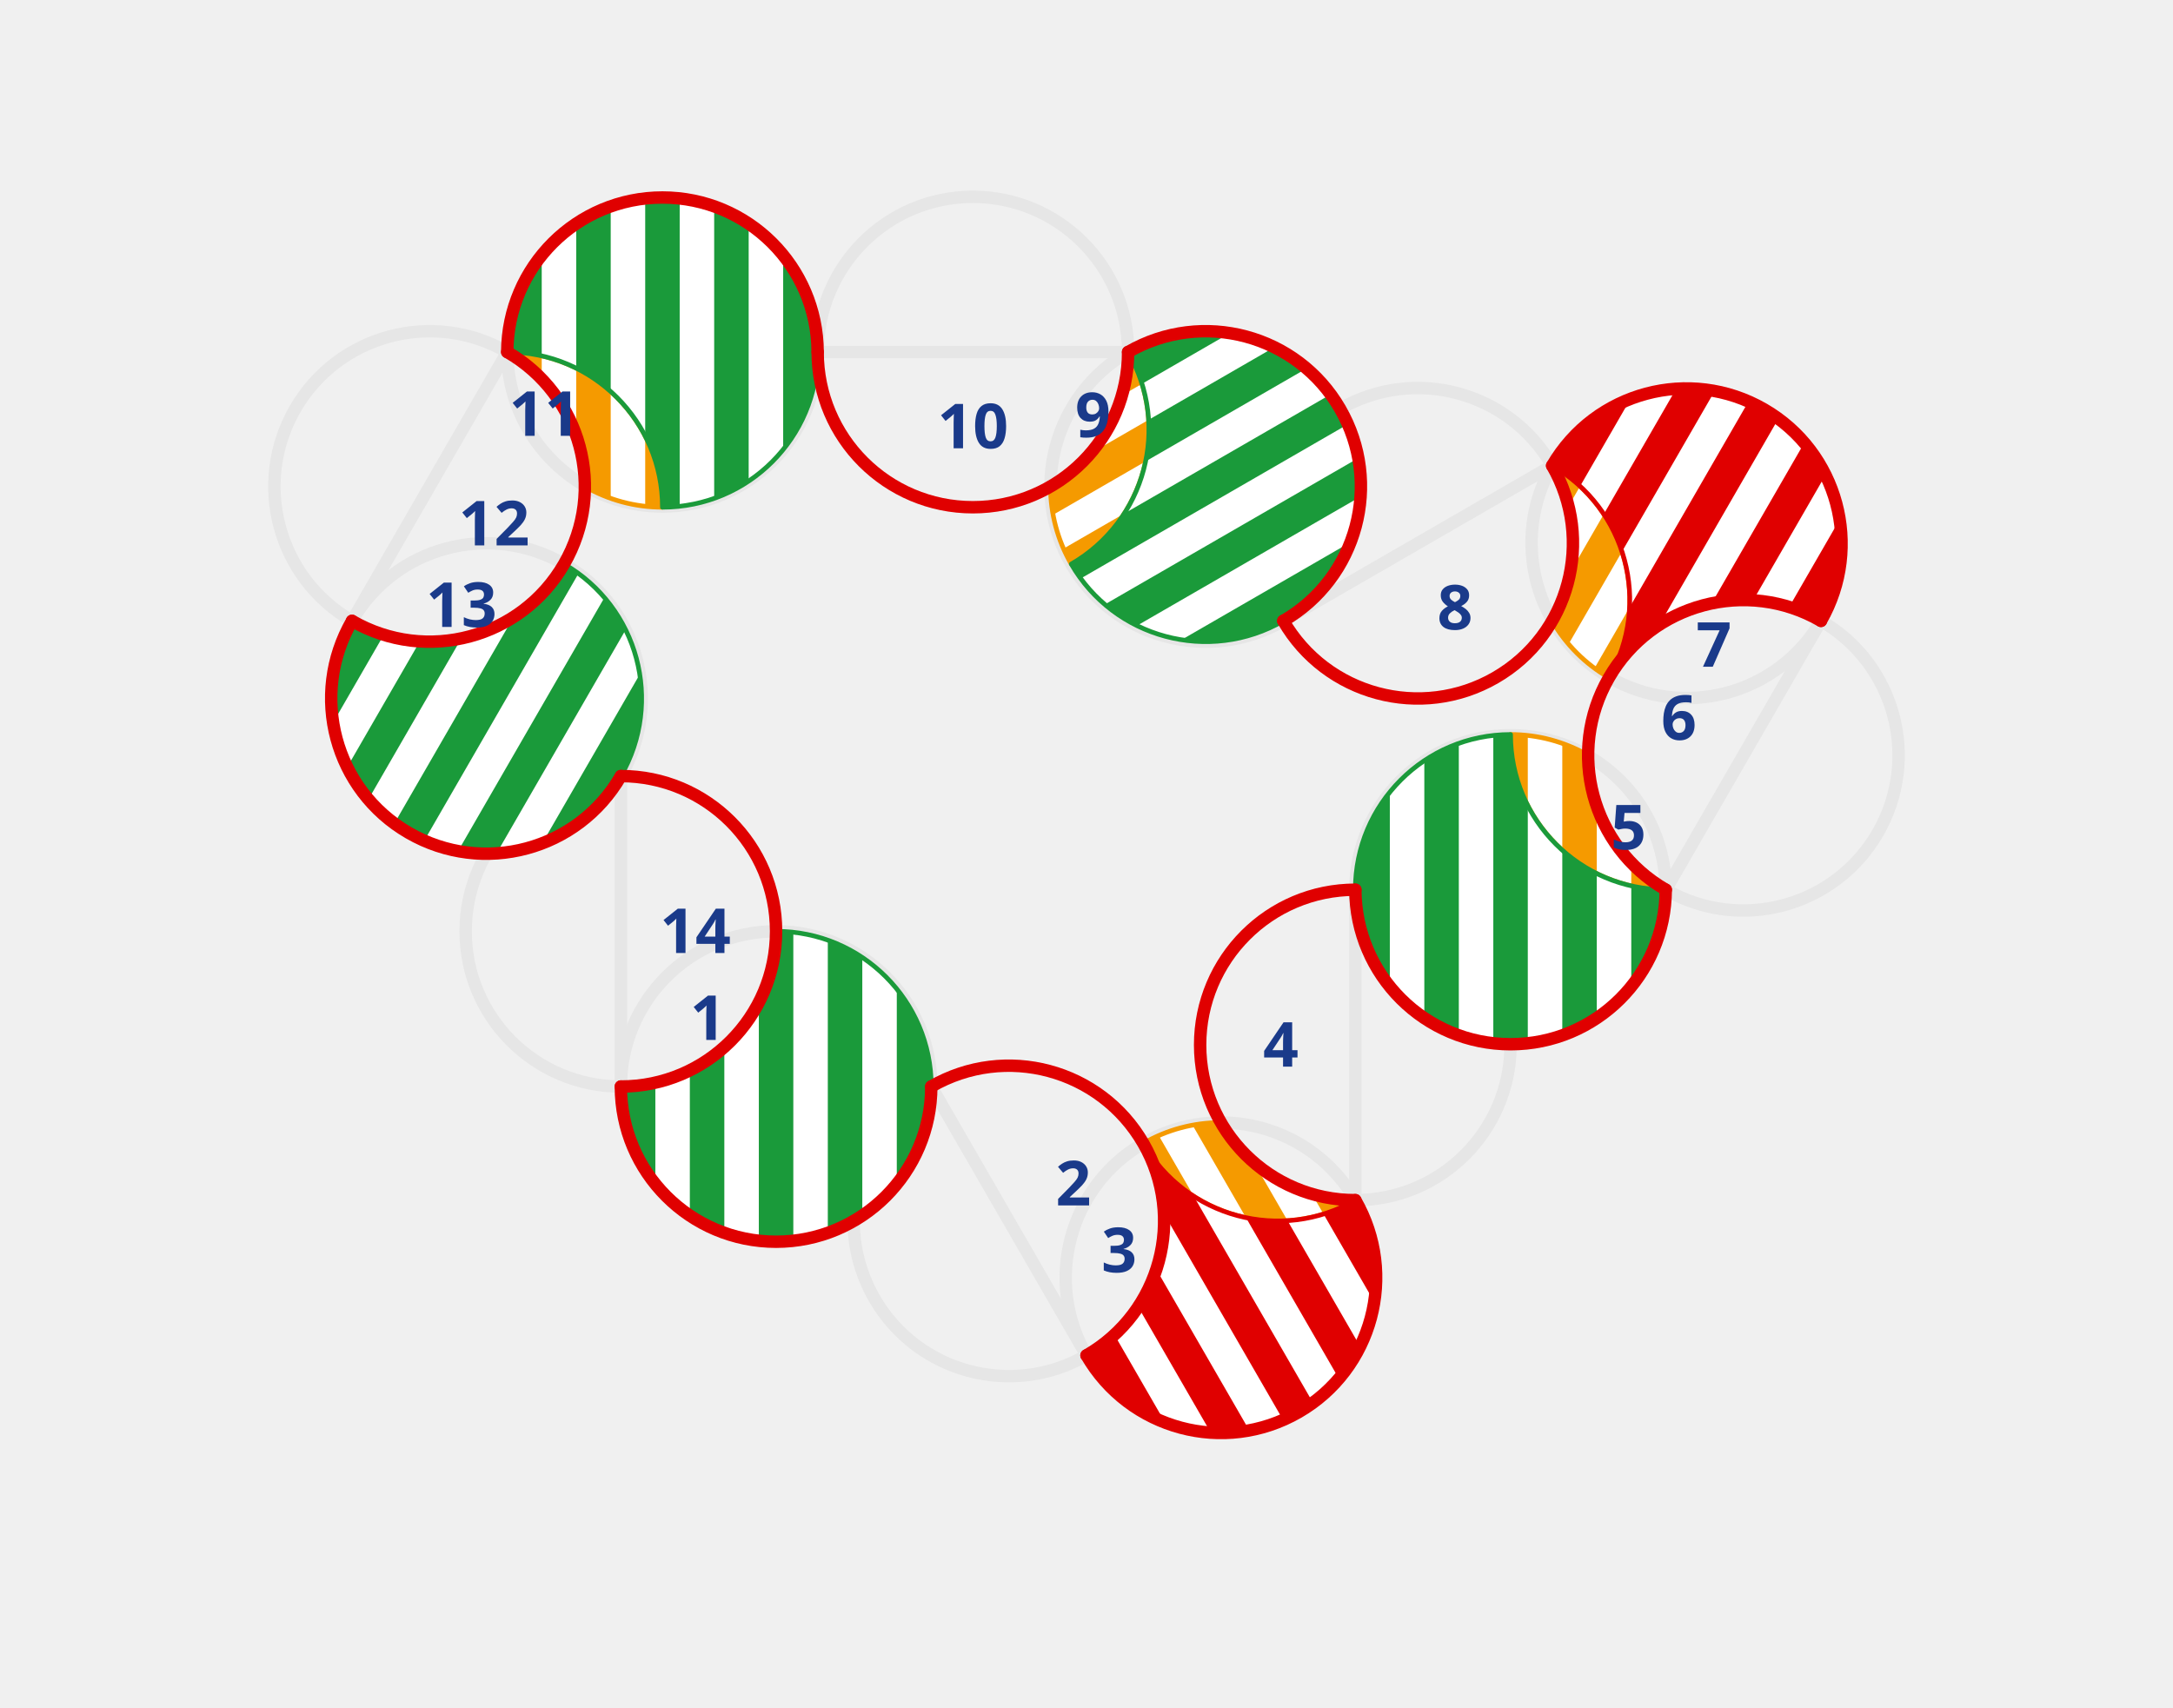
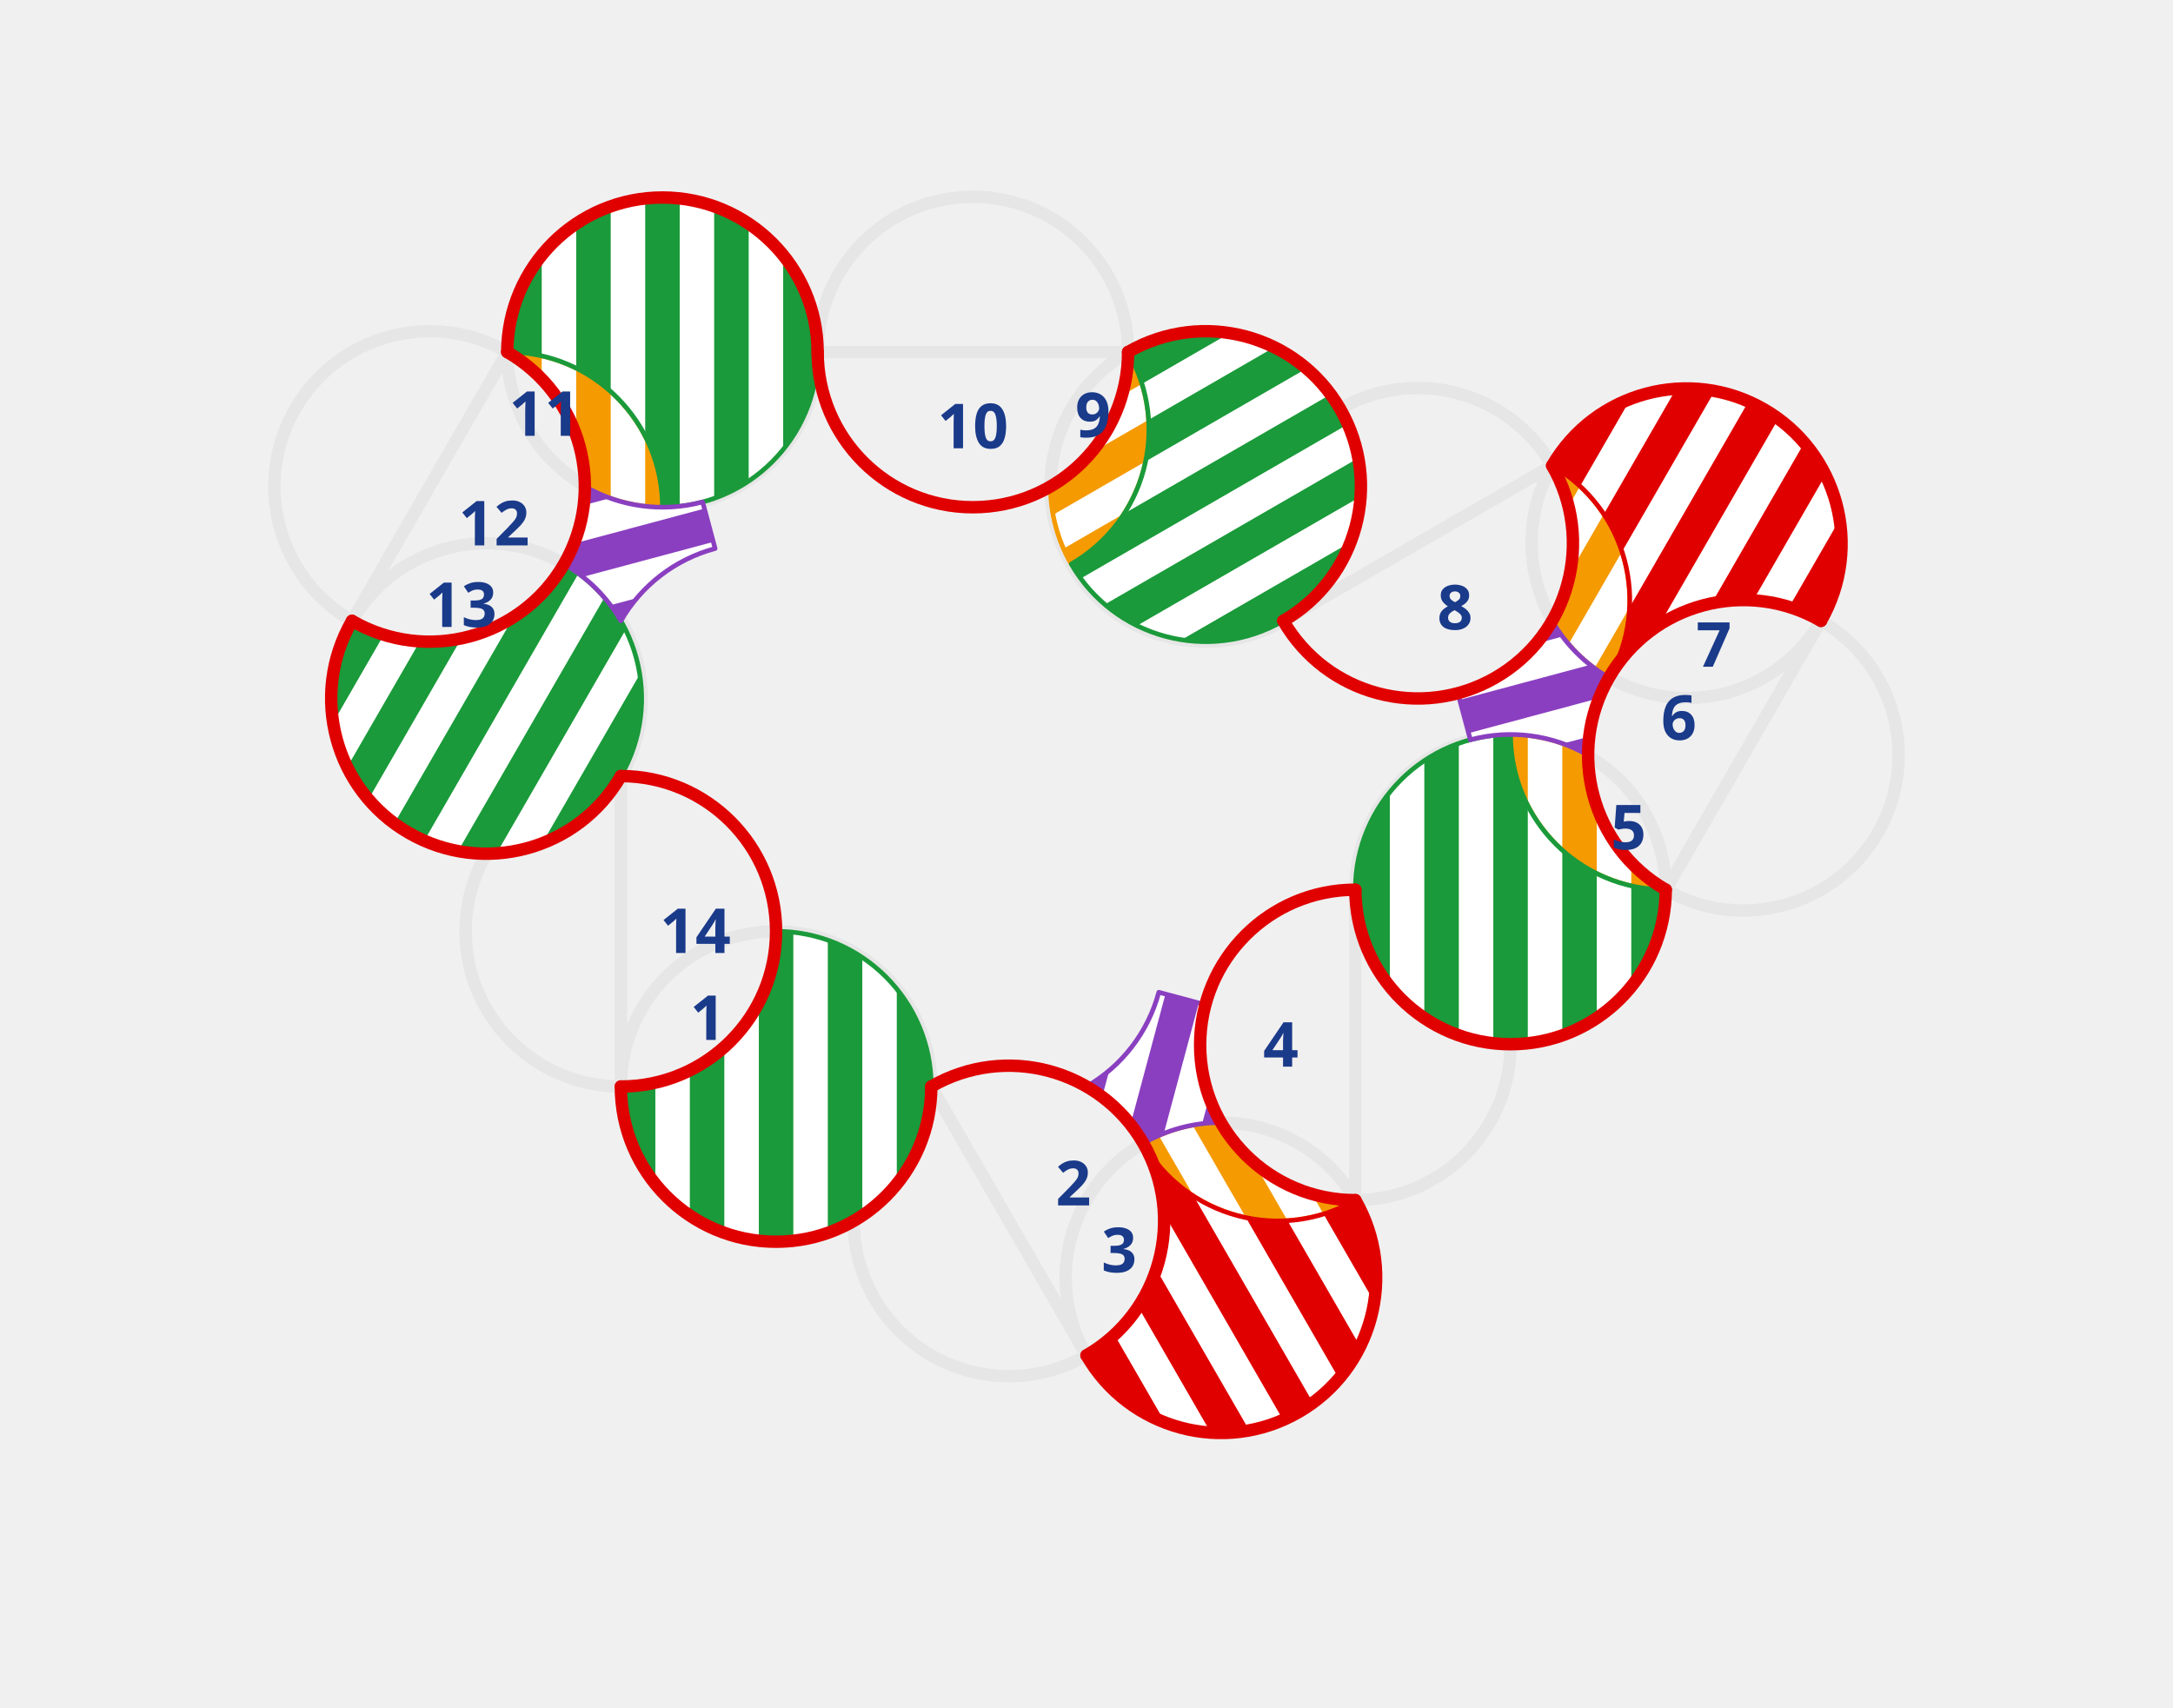
<svg xmlns="http://www.w3.org/2000/svg" width="700" height="550" viewBox="0 0 700 550" version="1.1" id="svg1">
  <defs id="defs1" />
  <path id="spectre" d="M 200 350 L 300 350 L 350 436.603 L 436.603 386.603 L 436.603 286.603 L 536.602 286.603 L 586.602 200 L 500 150 L 413.397 200 L 363.397 113.397 L 263.397 113.397 L 163.398 113.397 L 113.397 200 L 200 250 Z" style="fill:none;stroke:#e6e6e6;stroke-width:4;stroke-linecap:round;stroke-linejoin:round" />
  <path id="arc00in" d="M 200 350 A 50 50 0 0 1 300 350" style="fill:none;stroke:#e6e6e6;stroke-width:4;stroke-linecap:round;stroke-linejoin:round" />
  <path id="arc01out" d="M 300 350 A 50 50 0 0 0 350 436.603" style="fill:none;stroke:#e6e6e6;stroke-width:4;stroke-linecap:round;stroke-linejoin:round" />
  <path id="arc02in" d="M 350 436.603 A 50 50 0 0 1 436.603 386.603" style="fill:none;stroke:#e6e6e6;stroke-width:4;stroke-linecap:round;stroke-linejoin:round" />
  <path id="arc03out" d="M 436.603 386.603 A 50 50 0 0 0 436.603 286.603" style="fill:none;stroke:#e6e6e6;stroke-width:4;stroke-linecap:round;stroke-linejoin:round" />
  <path id="arc04in" d="M 436.603 286.603 A 50 50 0 0 1 536.602 286.603" style="fill:none;stroke:#e6e6e6;stroke-width:4;stroke-linecap:round;stroke-linejoin:round" />
  <path id="arc05out" d="M 536.602 286.603 A 50 50 0 0 0 586.602 200" style="fill:none;stroke:#e6e6e6;stroke-width:4;stroke-linecap:round;stroke-linejoin:round" />
  <path id="arc06in" d="M 586.602 200 A 50 50 0 0 1 500 150" style="fill:none;stroke:#e6e6e6;stroke-width:4;stroke-linecap:round;stroke-linejoin:round" />
  <path id="arc07out" d="M 500 150 A 50 50 0 0 0 413.397 200" style="fill:none;stroke:#e6e6e6;stroke-width:4;stroke-linecap:round;stroke-linejoin:round" />
  <path id="arc08in" d="M 413.397 200 A 50 50 0 0 1 363.397 113.397" style="fill:none;stroke:#e6e6e6;stroke-width:4;stroke-linecap:round;stroke-linejoin:round" />
  <path id="arc09out" d="M 363.397 113.397 A 50 50 0 0 0 263.397 113.397" style="fill:none;stroke:#e6e6e6;stroke-width:4;stroke-linecap:round;stroke-linejoin:round" />
  <path id="arc10in" d="M 263.397 113.397 A 50 50 0 0 1 163.398 113.397" style="fill:none;stroke:#e6e6e6;stroke-width:4;stroke-linecap:round;stroke-linejoin:round" />
  <path id="arc11out" d="M 163.398 113.397 A 50 50 0 0 0 113.397 200" style="fill:none;stroke:#e6e6e6;stroke-width:4;stroke-linecap:round;stroke-linejoin:round" />
  <path id="arc12in" d="M 113.397 200 A 50 50 0 0 1 200 250" style="fill:none;stroke:#e6e6e6;stroke-width:4;stroke-linecap:round;stroke-linejoin:round" />
  <path id="arc13out" d="M 200 250 A 50 50 0 0 0 200 350" style="fill:none;stroke:#e6e6e6;stroke-width:4;stroke-linecap:round;stroke-linejoin:round" />
  <path id="cres03bg" d="M 368.301 368.301 A 50 50 0 0 0 436.603 386.603 A 50 50 0 0 1 393.301 361.603 A 50 50 0 0 0 368.301 368.301 Z" style="fill:#ffffff;stroke:#f59a00;stroke-width:1.5;stroke-linejoin:round" />
  <path id="cres03" d="M 368.301 368.301 A 50 50 0 0 0 384.566 385.361 L 373.267 365.792 A 50 50 0 0 0 368.301 368.301 Z M 401.369 392.243 A 50 50 0 0 0 411.603 393.301 L 393.301 361.603 A 50 50 0 0 0 384.165 362.444 Z M 411.603 393.301 A 50 50 0 0 0 414.753 393.202 L 403.924 374.445 A 50 50 0 0 1 393.301 361.603 Z M 426.355 391.075 A 50 50 0 0 0 436.603 386.603 L 436.603 386.603 A 50 50 0 0 1 422.621 384.608 Z" style="fill:#f59a00;stroke:none" />
  <path id="cres05bg" d="M 486.603 236.602 A 50 50 0 0 0 536.602 286.603 A 50 50 0 0 1 511.603 243.301 A 50 50 0 0 0 486.603 236.602 Z" style="fill:#ffffff;stroke:#f59a00;stroke-width:1.5;stroke-linejoin:round" />
  <path id="cres05" d="M 486.603 236.602 A 50 50 0 0 0 492.158 259.509 L 492.158 236.912 A 50 50 0 0 0 486.603 236.602 Z M 503.269 273.87 A 50 50 0 0 0 511.603 279.904 L 511.603 243.301 A 50 50 0 0 0 503.269 239.462 Z M 511.603 279.904 A 50 50 0 0 0 514.38 281.393 L 514.38 259.735 A 50 50 0 0 1 511.603 243.301 Z M 525.491 285.352 A 50 50 0 0 0 536.602 286.603 L 536.602 286.603 A 50 50 0 0 1 525.491 277.884 Z" style="fill:#f59a00;stroke:none" />
  <path id="cres07bg" d="M 518.301 218.301 A 50 50 0 0 0 500 150 A 50 50 0 0 1 500 200 A 50 50 0 0 0 518.301 218.301 Z" style="fill:#ffffff;stroke:#f59a00;stroke-width:1.5;stroke-linejoin:round" />
  <path id="cres07" d="M 518.301 218.301 A 50 50 0 0 0 524.943 195.686 L 513.645 215.255 A 50 50 0 0 0 518.301 218.301 Z M 522.501 177.693 A 50 50 0 0 0 518.301 168.301 L 500 200 A 50 50 0 0 0 505.297 207.492 Z M 518.301 168.301 A 50 50 0 0 0 516.64 165.623 L 505.811 184.379 A 50 50 0 0 1 500 200 Z M 508.997 156.638 A 50 50 0 0 0 500 150 L 500 150 A 50 50 0 0 1 505.263 163.106 Z" style="fill:#f59a00;stroke:none" />
  <path id="cres09bg" d="M 345.096 181.699 A 50 50 0 0 0 363.397 113.397 A 50 50 0 0 1 338.397 156.699 A 50 50 0 0 0 345.096 181.699 Z" style="fill:#ffffff;stroke:#f59a00;stroke-width:1.5;stroke-linejoin:round" />
  <path id="cres09" d="M 345.096 181.699 A 50 50 0 0 0 362.156 165.434 L 342.587 176.733 A 50 50 0 0 0 345.096 181.699 Z M 369.038 148.631 A 50 50 0 0 0 370.096 138.398 L 338.397 156.699 A 50 50 0 0 0 339.239 165.835 Z M 370.096 138.398 A 50 50 0 0 0 369.997 135.247 L 351.24 146.076 A 50 50 0 0 1 338.397 156.699 Z M 367.87 123.645 A 50 50 0 0 0 363.397 113.397 L 363.397 113.397 A 50 50 0 0 1 361.403 127.379 Z" style="fill:#f59a00;stroke:none" />
  <path id="cres11bg" d="M 213.398 163.398 A 50 50 0 0 0 163.398 113.397 A 50 50 0 0 1 188.398 156.699 A 50 50 0 0 0 213.398 163.398 Z" style="fill:#ffffff;stroke:#f59a00;stroke-width:1.5;stroke-linejoin:round" />
  <path id="cres11" d="M 213.398 163.398 A 50 50 0 0 0 207.842 140.491 L 207.842 163.088 A 50 50 0 0 0 213.398 163.398 Z M 196.731 126.13 A 50 50 0 0 0 188.398 120.096 L 188.398 156.699 A 50 50 0 0 0 196.731 160.538 Z M 188.398 120.096 A 50 50 0 0 0 185.62 118.607 L 185.62 140.265 A 50 50 0 0 1 188.398 156.699 Z M 174.509 114.648 A 50 50 0 0 0 163.398 113.397 L 163.398 113.397 A 50 50 0 0 1 174.509 122.116 Z" style="fill:#f59a00;stroke:none" />
  <path id="p3qpf01bg" d="M 200 350 A 50 50 0 0 0 250 400 A 50 50 0 0 0 300 350 A 50 50 0 0 0 250 300 A 50 50 0 0 1 200 350 Z" style="fill:#ffffff;stroke:#1a9a3a;stroke-width:1.5;stroke-linejoin:round" />
  <path id="p3qpf01" d="M 200 350 A 50 50 0 0 0 211.111 381.427 L 211.111 348.75 A 50 50 0 0 1 200 350 Z M 222.222 391.574 A 50 50 0 0 0 233.333 397.14 L 233.333 337.268 A 50 50 0 0 1 222.222 344.79 Z M 244.444 399.69 A 50 50 0 0 0 255.556 399.69 L 255.556 300.31 A 50 50 0 0 0 250 300 A 50 50 0 0 1 244.444 322.906 Z M 266.667 397.14 A 50 50 0 0 0 277.778 391.574 L 277.778 308.426 A 50 50 0 0 0 266.667 302.86 Z M 288.889 381.427 A 50 50 0 0 0 300 350 L 300 350 A 50 50 0 0 0 288.889 318.573 Z" style="fill:#1a9a3a;stroke:none" />
  <path id="p3qpf05bg" d="M 536.602 286.603 A 50 50 0 0 1 486.603 336.603 A 50 50 0 0 1 436.603 286.603 A 50 50 0 0 1 486.603 236.602 A 50 50 0 0 0 536.602 286.603 Z" style="fill:#ffffff;stroke:#1a9a3a;stroke-width:1.5;stroke-linejoin:round" />
  <path id="p3qpf05" d="M 436.603 286.603 A 50 50 0 0 0 447.714 318.029 L 447.714 255.176 A 50 50 0 0 0 436.603 286.603 Z M 458.825 328.176 A 50 50 0 0 0 469.936 333.743 L 469.936 239.462 A 50 50 0 0 0 458.825 245.029 Z M 481.047 336.293 A 50 50 0 0 0 492.158 336.293 L 492.158 259.509 A 50 50 0 0 1 486.603 236.602 A 50 50 0 0 0 481.047 236.912 Z M 503.269 333.743 A 50 50 0 0 0 514.38 328.176 L 514.38 281.393 A 50 50 0 0 1 503.269 273.87 Z M 525.491 318.029 A 50 50 0 0 0 536.602 286.603 L 536.602 286.603 A 50 50 0 0 1 525.491 285.352 Z" style="fill:#1a9a3a;stroke:none" />
  <path id="p3qpf09bg" d="M 363.397 113.397 A 50 50 0 0 1 431.699 131.699 A 50 50 0 0 1 413.397 200 A 50 50 0 0 1 345.096 181.699 A 50 50 0 0 0 363.397 113.397 Z" style="fill:#ffffff;stroke:#1a9a3a;stroke-width:1.5;stroke-linejoin:round" />
  <path id="p3qpf09" d="M 413.397 200 A 50 50 0 0 0 435.058 174.664 L 380.625 206.091 A 50 50 0 0 0 413.397 200 Z M 438.291 159.968 A 50 50 0 0 0 437.556 147.562 L 355.906 194.703 A 50 50 0 0 0 366.282 201.542 Z M 434.208 136.665 A 50 50 0 0 0 428.653 127.042 L 362.156 165.434 A 50 50 0 0 1 345.096 181.699 A 50 50 0 0 0 348.142 186.355 Z M 420.889 118.695 A 50 50 0 0 0 410.513 111.856 L 369.997 135.247 A 50 50 0 0 1 369.038 148.631 Z M 396.17 107.306 A 50 50 0 0 0 363.397 113.397 L 363.397 113.397 A 50 50 0 0 1 367.87 123.645 Z" style="fill:#1a9a3a;stroke:none" />
  <path id="p3qpf11bg" d="M 163.398 113.397 A 50 50 0 0 1 213.398 63.398 A 50 50 0 0 1 263.397 113.397 A 50 50 0 0 1 213.398 163.398 A 50 50 0 0 0 163.398 113.397 Z" style="fill:#ffffff;stroke:#1a9a3a;stroke-width:1.5;stroke-linejoin:round" />
  <path id="p3qpf11" d="M 263.397 113.397 A 50 50 0 0 0 252.286 81.971 L 252.286 144.824 A 50 50 0 0 0 263.397 113.397 Z M 241.175 71.823 A 50 50 0 0 0 230.064 66.257 L 230.064 160.538 A 50 50 0 0 0 241.175 154.971 Z M 218.953 63.707 A 50 50 0 0 0 207.842 63.707 L 207.842 140.491 A 50 50 0 0 1 213.398 163.398 A 50 50 0 0 0 218.953 163.088 Z M 196.731 66.257 A 50 50 0 0 0 185.62 71.823 L 185.62 118.607 A 50 50 0 0 1 196.731 126.13 Z M 174.509 81.971 A 50 50 0 0 0 163.398 113.397 L 163.398 113.397 A 50 50 0 0 1 174.509 114.648 Z" style="fill:#1a9a3a;stroke:none" />
  <path id="p3qpf13bg" d="M 113.397 200 A 50 50 0 0 0 131.699 268.301 A 50 50 0 0 0 200 250 A 50 50 0 0 0 181.699 181.699 A 50 50 0 0 1 113.397 200 Z" style="fill:#ffffff;stroke:#1a9a3a;stroke-width:1.5;stroke-linejoin:round" />
  <path id="p3qpf13" d="M 113.397 200 A 50 50 0 0 0 107.306 232.772 L 123.645 204.473 A 50 50 0 0 1 113.397 200 Z M 111.856 247.115 A 50 50 0 0 0 118.695 257.491 L 148.631 205.64 A 50 50 0 0 1 135.247 206.599 Z M 127.042 265.255 A 50 50 0 0 0 136.665 270.811 L 186.355 184.745 A 50 50 0 0 0 181.699 181.699 A 50 50 0 0 1 165.434 198.758 Z M 147.562 274.158 A 50 50 0 0 0 159.968 274.893 L 201.542 202.885 A 50 50 0 0 0 194.703 192.508 Z M 174.664 271.661 A 50 50 0 0 0 200 250 L 200 250 A 50 50 0 0 0 206.091 217.228 Z" style="fill:#1a9a3a;stroke:none" />
  <path id="phpf03bg" d="M 350 436.603 A 50 50 0 0 0 418.301 454.904 A 50 50 0 0 0 436.603 386.603 A 50 50 0 0 1 368.301 368.301 A 50 50 0 0 1 350 436.603 Z" style="fill:#ffffff;stroke:#e00000;stroke-width:1.5;stroke-linejoin:round" />
  <path id="phpf03" d="M 350 436.603 A 50 50 0 0 0 375.336 458.264 L 358.997 429.964 A 50 50 0 0 1 350 436.603 Z M 390.032 461.495 A 50 50 0 0 0 402.438 460.761 L 372.501 408.909 A 50 50 0 0 1 366.64 420.98 Z M 413.335 457.413 A 50 50 0 0 0 422.958 451.858 L 384.566 385.361 A 50 50 0 0 1 368.301 368.301 A 50 50 0 0 1 374.943 390.916 Z M 431.305 444.094 A 50 50 0 0 0 438.144 433.718 L 414.753 393.202 A 50 50 0 0 1 401.369 392.243 Z M 442.693 419.375 A 50 50 0 0 0 436.603 386.603 L 436.603 386.603 A 50 50 0 0 1 426.355 391.075 Z" style="fill:#e00000;stroke:none" />
  <path id="phpf07bg" d="M 586.602 200 A 50 50 0 0 0 568.301 131.699 A 50 50 0 0 0 500 150 A 50 50 0 0 1 518.301 218.301 A 50 50 0 0 1 586.602 200 Z" style="fill:#ffffff;stroke:#e00000;stroke-width:1.5;stroke-linejoin:round" />
  <path id="phpf07" d="M 586.602 200 A 50 50 0 0 0 592.693 167.228 L 576.355 195.527 A 50 50 0 0 1 586.602 200 Z M 588.144 152.885 A 50 50 0 0 0 581.305 142.508 L 551.369 194.36 A 50 50 0 0 1 564.753 193.401 Z M 572.958 134.745 A 50 50 0 0 0 563.335 129.189 L 524.943 195.686 A 50 50 0 0 1 518.301 218.301 A 50 50 0 0 1 534.566 201.242 Z M 552.438 125.842 A 50 50 0 0 0 540.032 125.107 L 516.64 165.623 A 50 50 0 0 1 522.501 177.693 Z M 525.336 128.339 A 50 50 0 0 0 500 150 L 500 150 A 50 50 0 0 1 508.997 156.638 Z" style="fill:#e00000;stroke:none" />
+   <path id="quad0234bg" d="M 373.296 319.64 A 50 50 0 0 1 350 350 A 50 50 0 0 1 368.301 368.301 A 50 50 0 0 1 393.301 361.603 A 50 50 0 0 1 388.306 323.662 Z" style="fill:#ffffff;stroke:#8a3fc0;stroke-width:1.5;stroke-linejoin:round" />
+   <path id="quad0234" d="M 387.252 361.973 L 387.858 361.900 L 388.943 361.793 L 390.031 361.710 L 391.120 361.650 L 392.211 361.614 L 393.301 361.603 L 392.506 360.172 L 391.759 358.717 L 391.059 357.238 L 390.409 355.737 L 389.807 354.215 L 389.535 353.453 Z M 364.175 362.236 L 364.668 362.863 L 365.322 363.736 L 365.958 364.622 L 366.573 365.523 L 367.170 366.436 L 367.746 367.363 L 368.301 368.301 L 369.252 367.766 L 370.214 367.252 L 371.187 366.759 L 372.170 366.287 L 373.164 365.837 L 374.167 365.409 L 374.908 365.111 L 386.168 323.089 L 375.435 320.213 Z M 357.337 344.825 L 356.720 345.349 L 355.438 346.366 L 354.124 347.341 L 352.779 348.272 L 351.403 349.159 L 350.000 350.000 L 350.939 350.556 L 351.865 351.132 L 352.779 351.728 L 353.679 352.344 L 354.565 352.979 L 355.054 353.346 Z" style="fill:#8a3fc0;stroke:none" />
+   <path id="quad5678bg" d="M 473.662 238.306 A 50 50 0 0 1 511.603 243.301 A 50 50 0 0 1 518.301 218.301 A 50 50 0 0 1 500 200 A 50 50 0 0 1 469.64 223.296 Z" style="fill:#ffffff;stroke:#8a3fc0;stroke-width:1.5;stroke-linejoin:round" />
+   <path id="quad5678" d="M 503.346 205.054 L 502.979 204.565 L 502.344 203.679 L 501.728 202.779 L 501.132 201.865 L 500.556 200.939 L 500.000 200.000 L 499.159 201.403 L 498.272 202.779 L 497.341 204.124 L 496.366 205.438 L 495.349 206.720 L 494.825 207.337 Z M 515.111 224.908 L 515.409 224.167 L 515.837 223.164 L 516.287 222.170 L 516.759 221.187 L 517.252 220.214 L 517.766 219.252 L 518.301 218.301 L 517.363 217.746 L 516.436 217.170 L 515.523 216.573 L 514.622 215.958 L 513.736 215.322 L 512.863 214.668 L 512.236 214.175 L 470.213 225.435 L 473.089 236.168 Z M 503.453 239.535 L 504.215 239.807 L 505.737 240.409 L 507.238 241.059 L 508.717 241.759 L 510.172 242.506 L 511.603 243.301 L 511.614 242.211 L 511.650 241.120 L 511.710 240.031 L 511.793 238.943 L 511.900 237.858 L 511.973 237.252 Z" style="fill:#8a3fc0;stroke:none" />
+   <path id="quad1113bg" d="M 226.338 161.694 A 50 50 0 0 1 188.398 156.699 A 50 50 0 0 1 181.699 181.699 A 50 50 0 0 1 200 200 A 50 50 0 0 1 230.36 176.704 Z" style="fill:#ffffff;stroke:#8a3fc0;stroke-width:1.5;stroke-linejoin:round" />
+   <path id="quad1113" d="M 196.654 194.946 L 197.021 195.435 L 197.656 196.321 L 198.272 197.221 L 198.868 198.135 L 199.444 199.061 L 200.000 200.000 L 200.841 198.597 L 201.728 197.221 L 202.659 195.876 L 203.634 194.562 L 204.651 193.280 L 205.175 192.663 Z M 184.889 175.092 L 184.591 175.833 L 184.163 176.836 L 183.713 177.830 L 183.241 178.813 L 182.748 179.786 L 182.234 180.748 L 181.699 181.699 L 182.637 182.254 L 183.564 182.830 L 184.477 183.427 L 185.378 184.042 L 186.264 184.678 L 187.137 185.332 L 187.764 185.825 L 229.787 174.565 L 226.911 163.832 Z M 196.547 160.465 L 195.785 160.193 L 194.263 159.591 L 192.762 158.941 L 191.283 158.241 L 189.828 157.494 L 188.397 156.699 L 188.386 157.789 L 188.350 158.880 L 188.290 159.969 L 188.207 161.057 L 188.100 162.142 L 188.027 162.748 Z" style="fill:#8a3fc0;stroke:none" />
  <path id="arc00out" d="M 200 350 A 50 50 0 0 0 300 350" style="fill:none;stroke:#e00000;stroke-width:4;stroke-linecap:round;stroke-linejoin:round" />
  <path id="arc01in" d="M 300 350 A 50 50 0 0 1 350 436.603" style="fill:none;stroke:#e00000;stroke-width:4;stroke-linecap:round;stroke-linejoin:round" />
  <path id="arc02out" d="M 350 436.603 A 50 50 0 0 0 436.603 386.603" style="fill:none;stroke:#e00000;stroke-width:4;stroke-linecap:round;stroke-linejoin:round" />
  <path id="arc03in" d="M 436.603 386.603 A 50 50 0 0 1 436.603 286.603" style="fill:none;stroke:#e00000;stroke-width:4;stroke-linecap:round;stroke-linejoin:round" />
  <path id="arc04out" d="M 436.603 286.603 A 50 50 0 0 0 536.602 286.603" style="fill:none;stroke:#e00000;stroke-width:4;stroke-linecap:round;stroke-linejoin:round" />
  <path id="arc05in" d="M 536.602 286.603 A 50 50 0 0 1 586.602 200" style="fill:none;stroke:#e00000;stroke-width:4;stroke-linecap:round;stroke-linejoin:round" />
  <path id="arc06out" d="M 586.602 200 A 50 50 0 0 0 500 150" style="fill:none;stroke:#e00000;stroke-width:4;stroke-linecap:round;stroke-linejoin:round" />
  <path id="arc07in" d="M 500 150 A 50 50 0 0 1 413.397 200" style="fill:none;stroke:#e00000;stroke-width:4;stroke-linecap:round;stroke-linejoin:round" />
  <path id="arc08out" d="M 413.397 200 A 50 50 0 0 0 363.397 113.397" style="fill:none;stroke:#e00000;stroke-width:4;stroke-linecap:round;stroke-linejoin:round" />
  <path id="arc09in" d="M 363.397 113.397 A 50 50 0 0 1 263.397 113.397" style="fill:none;stroke:#e00000;stroke-width:4;stroke-linecap:round;stroke-linejoin:round" />
  <path id="arc10out" d="M 263.397 113.397 A 50 50 0 0 0 163.398 113.397" style="fill:none;stroke:#e00000;stroke-width:4;stroke-linecap:round;stroke-linejoin:round" />
  <path id="arc11in" d="M 163.398 113.397 A 50 50 0 0 1 113.397 200" style="fill:none;stroke:#e00000;stroke-width:4;stroke-linecap:round;stroke-linejoin:round" />
  <path id="arc12out" d="M 113.397 200 A 50 50 0 0 0 200 250" style="fill:none;stroke:#e00000;stroke-width:4;stroke-linecap:round;stroke-linejoin:round" />
  <path id="arc13in" d="M 200 250 A 50 50 0 0 1 200 350" style="fill:none;stroke:#e00000;stroke-width:4;stroke-linecap:round;stroke-linejoin:round" />
  <g id="layer-numbers">
    <text id="num01" x="228.00" y="335.00" style="font-family:sans-serif;font-weight:bold;font-size:20px;text-anchor:middle;fill:#1a3a8a;stroke:none">1</text>
    <text id="num02" x="345.78" y="388.30" style="font-family:sans-serif;font-weight:bold;font-size:20px;text-anchor:middle;fill:#1a3a8a;stroke:none">2</text>
    <text id="num03" x="360.52" y="409.82" style="font-family:sans-serif;font-weight:bold;font-size:20px;text-anchor:middle;fill:#1a3a8a;stroke:none">3</text>
    <text id="num04" x="412.60" y="343.60" style="font-family:sans-serif;font-weight:bold;font-size:20px;text-anchor:middle;fill:#1a3a8a;stroke:none">4</text>
    <text id="num05" x="524.60" y="273.60" style="font-family:sans-serif;font-weight:bold;font-size:20px;text-anchor:middle;fill:#1a3a8a;stroke:none">5</text>
    <text id="num06" x="540.82" y="238.30" style="font-family:sans-serif;font-weight:bold;font-size:20px;text-anchor:middle;fill:#1a3a8a;stroke:none">6</text>
    <text id="num07" x="552.09" y="214.78" style="font-family:sans-serif;font-weight:bold;font-size:20px;text-anchor:middle;fill:#1a3a8a;stroke:none">7</text>
    <text id="num08" x="468.70" y="202.78" style="font-family:sans-serif;font-weight:bold;font-size:20px;text-anchor:middle;fill:#1a3a8a;stroke:none">8</text>
    <text id="num09" x="352.08" y="140.79" style="font-family:sans-serif;font-weight:bold;font-size:20px;text-anchor:middle;fill:#1a3a8a;stroke:none">9</text>
    <text id="num10" x="313.40" y="144.40" style="font-family:sans-serif;font-weight:bold;font-size:20px;text-anchor:middle;fill:#1a3a8a;stroke:none">10</text>
    <text id="num11" x="175.40" y="140.40" style="font-family:sans-serif;font-weight:bold;font-size:20px;text-anchor:middle;fill:#1a3a8a;stroke:none">11</text>
    <text id="num12" x="159.18" y="175.70" style="font-family:sans-serif;font-weight:bold;font-size:20px;text-anchor:middle;fill:#1a3a8a;stroke:none">12</text>
    <text id="num13" x="148.65" y="201.95" style="font-family:sans-serif;font-weight:bold;font-size:20px;text-anchor:middle;fill:#1a3a8a;stroke:none">13</text>
    <text id="num14" x="224.00" y="307.00" style="font-family:sans-serif;font-weight:bold;font-size:20px;text-anchor:middle;fill:#1a3a8a;stroke:none">14</text>
  </g>
</svg>
